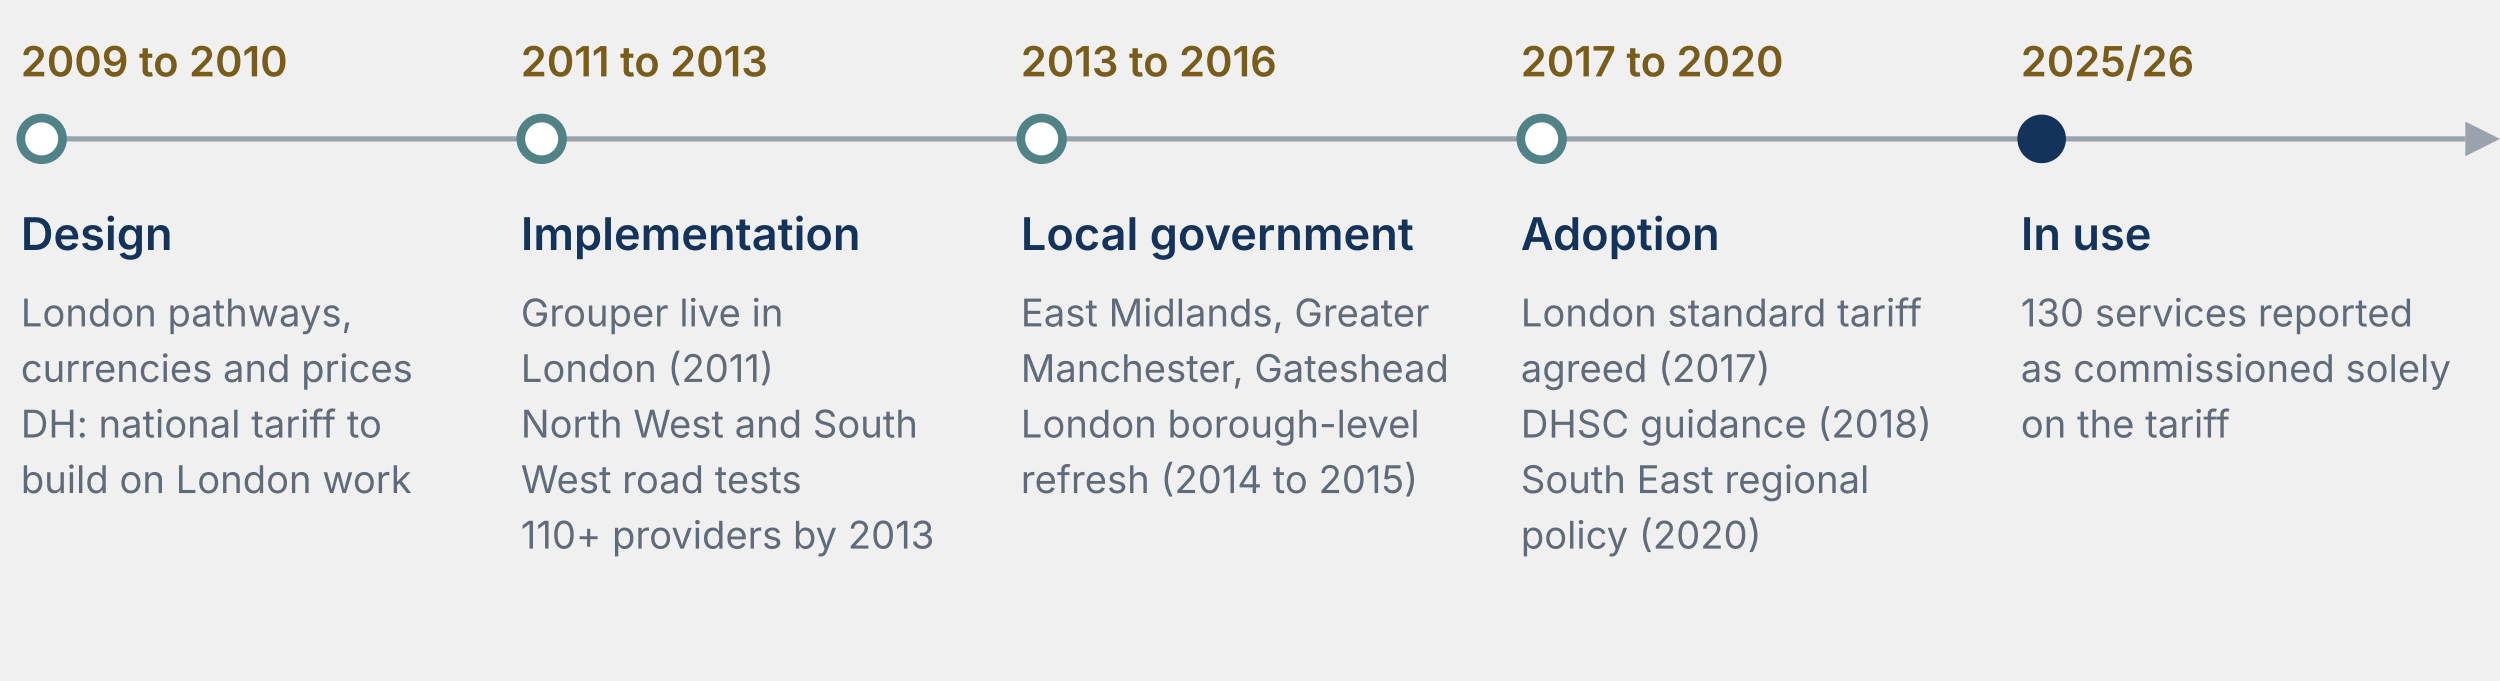
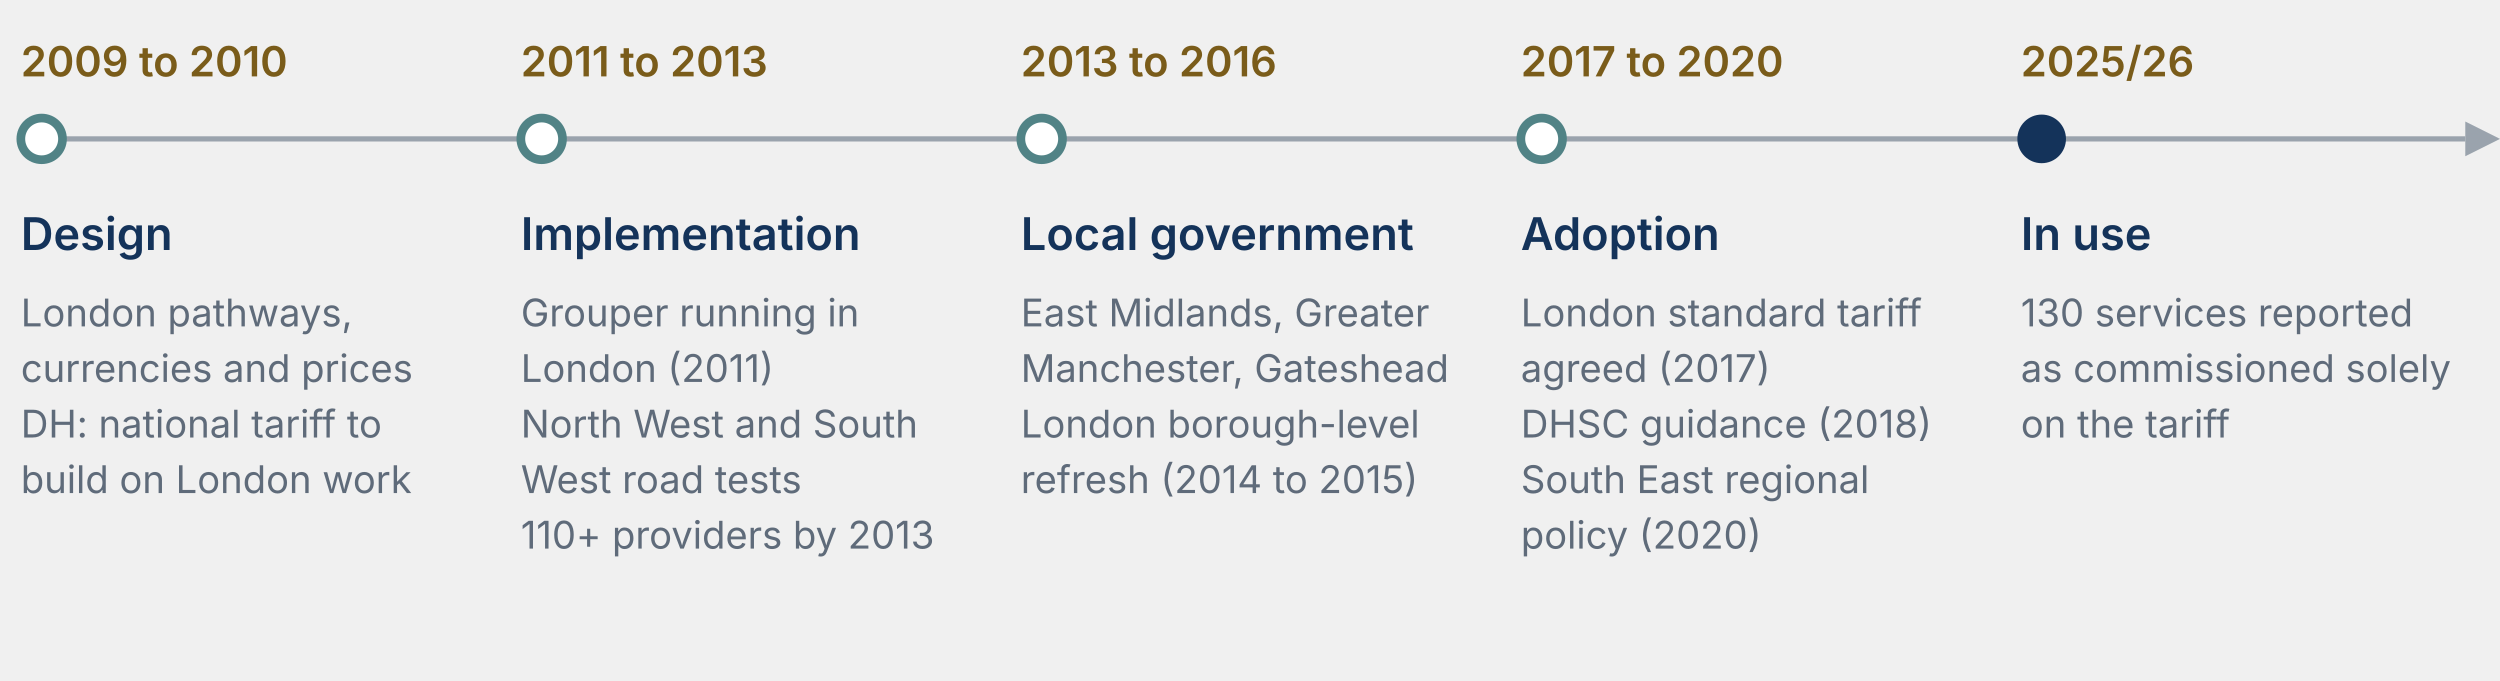
<svg xmlns="http://www.w3.org/2000/svg" viewBox="0 0 720 196" font-family="Inter, -apple-system, Segoe UI, Roboto, sans-serif">
  <line x1="6" y1="40" x2="710" y2="40" stroke="#9aa3ad" stroke-width="1.5" />
  <path d="M710 35 L720 40 L710 45 Z" fill="#9aa3ad" />
  <text x="6" y="22" font-size="12" font-weight="600" fill="#7a5c1a">2009 to 2010</text>
  <circle cx="12" cy="40" r="6" fill="#fff" stroke="#518386" stroke-width="2.5" />
  <text x="6" y="72" font-size="13" font-weight="600" fill="#14335a">Design</text>
  <text x="6" y="94" font-size="11" fill="#5f6b7a">London pathways,</text>
  <text x="6" y="110" font-size="11" fill="#5f6b7a">currencies and prices</text>
  <text x="6" y="126" font-size="11" fill="#5f6b7a">DH: national tariff to</text>
  <text x="6" y="142" font-size="11" fill="#5f6b7a">build on London work</text>
  <text x="150" y="22" font-size="12" font-weight="600" fill="#7a5c1a">2011 to 2013</text>
  <circle cx="156" cy="40" r="6" fill="#fff" stroke="#518386" stroke-width="2.5" />
  <text x="150" y="72" font-size="13" font-weight="600" fill="#14335a">Implementation</text>
-   <text x="150" y="94" font-size="11" fill="#5f6b7a">Grouper live in</text>
+   <text x="150" y="94" font-size="11" fill="#5f6b7a">Grouper running in</text>
  <text x="150" y="110" font-size="11" fill="#5f6b7a">London (2011)</text>
  <text x="150" y="126" font-size="11" fill="#5f6b7a">North West and South</text>
  <text x="150" y="142" font-size="11" fill="#5f6b7a">West road tests</text>
  <text x="150" y="158" font-size="11" fill="#5f6b7a">110+ providers by 2013</text>
  <text x="294" y="22" font-size="12" font-weight="600" fill="#7a5c1a">2013 to 2016</text>
  <circle cx="300" cy="40" r="6" fill="#fff" stroke="#518386" stroke-width="2.5" />
  <text x="294" y="72" font-size="13" font-weight="600" fill="#14335a">Local government</text>
  <text x="294" y="94" font-size="11" fill="#5f6b7a">East Midlands, Greater</text>
  <text x="294" y="110" font-size="11" fill="#5f6b7a">Manchester, Gateshead</text>
  <text x="294" y="126" font-size="11" fill="#5f6b7a">London borough-level</text>
  <text x="294" y="142" font-size="11" fill="#5f6b7a">refresh (2014 to 2015)</text>
  <text x="438" y="22" font-size="12" font-weight="600" fill="#7a5c1a">2017 to 2020</text>
  <circle cx="444" cy="40" r="6" fill="#fff" stroke="#518386" stroke-width="2.5" />
  <text x="438" y="72" font-size="13" font-weight="600" fill="#14335a">Adoption</text>
  <text x="438" y="94" font-size="11" fill="#5f6b7a">London standard tariff</text>
  <text x="438" y="110" font-size="11" fill="#5f6b7a">agreed (2017)</text>
  <text x="438" y="126" font-size="11" fill="#5f6b7a">DHSC guidance (2018)</text>
  <text x="438" y="142" font-size="11" fill="#5f6b7a">South East regional</text>
  <text x="438" y="158" font-size="11" fill="#5f6b7a">policy (2020)</text>
  <text x="582" y="22" font-size="12" font-weight="600" fill="#7a5c1a">2025/26</text>
  <circle cx="588" cy="40" r="7" fill="#14335a" />
  <text x="582" y="72" font-size="13" font-weight="600" fill="#14335a">In use</text>
  <text x="582" y="94" font-size="11" fill="#5f6b7a">130 services reported</text>
  <text x="582" y="110" font-size="11" fill="#5f6b7a">as commissioned solely</text>
  <text x="582" y="126" font-size="11" fill="#5f6b7a">on the tariff</text>
</svg>
